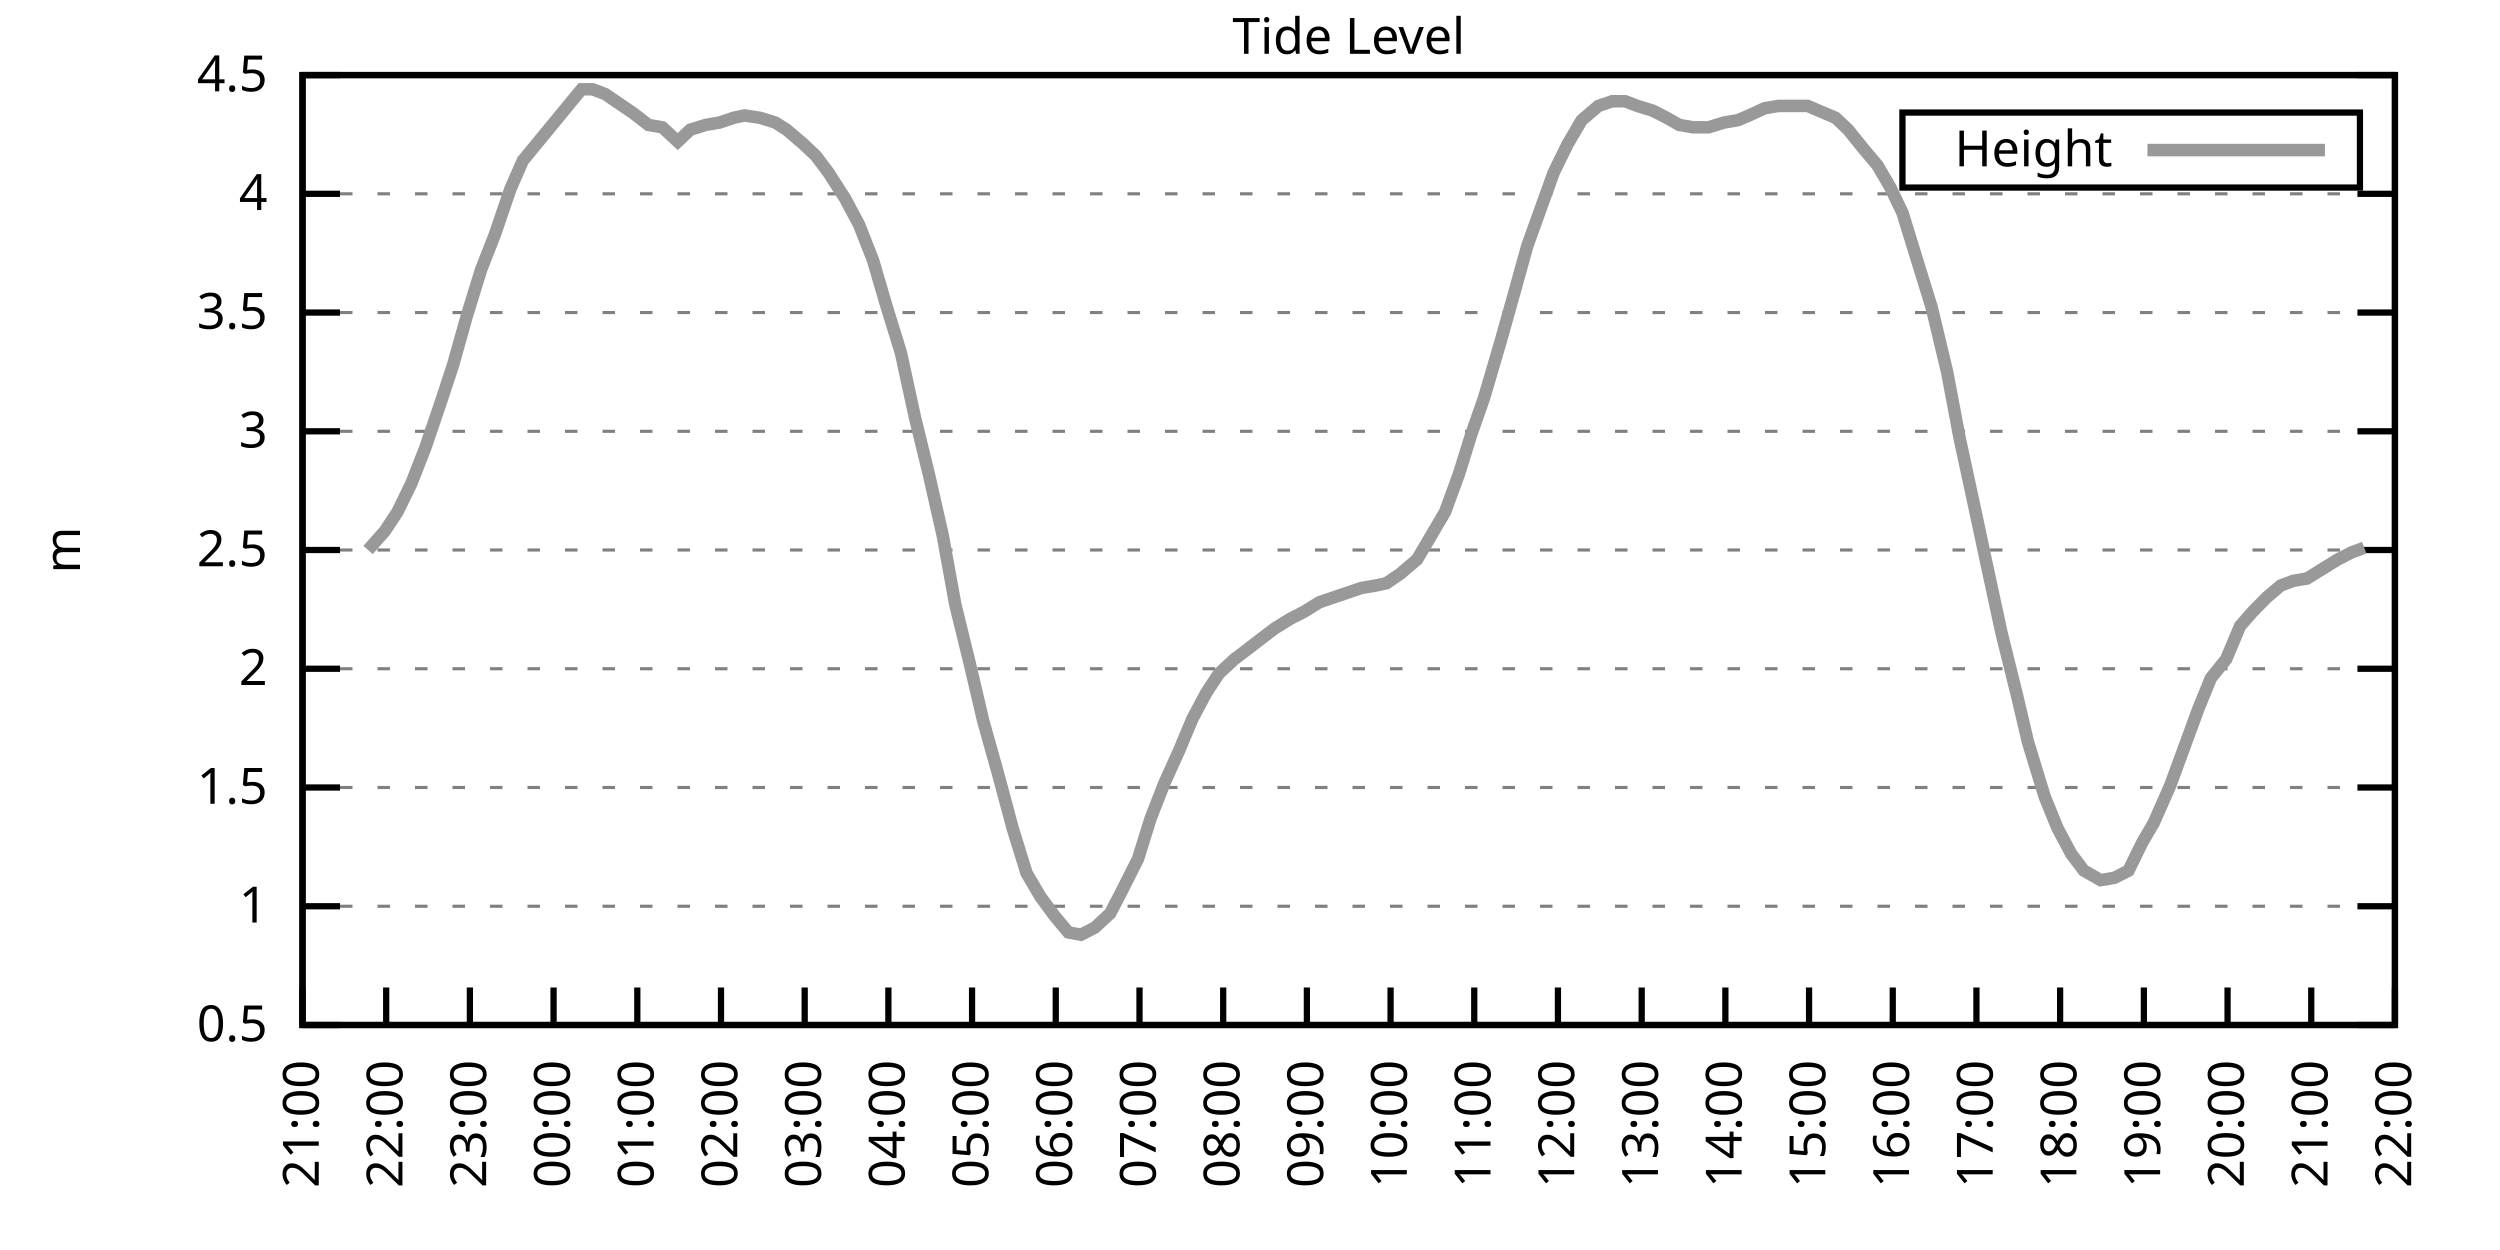
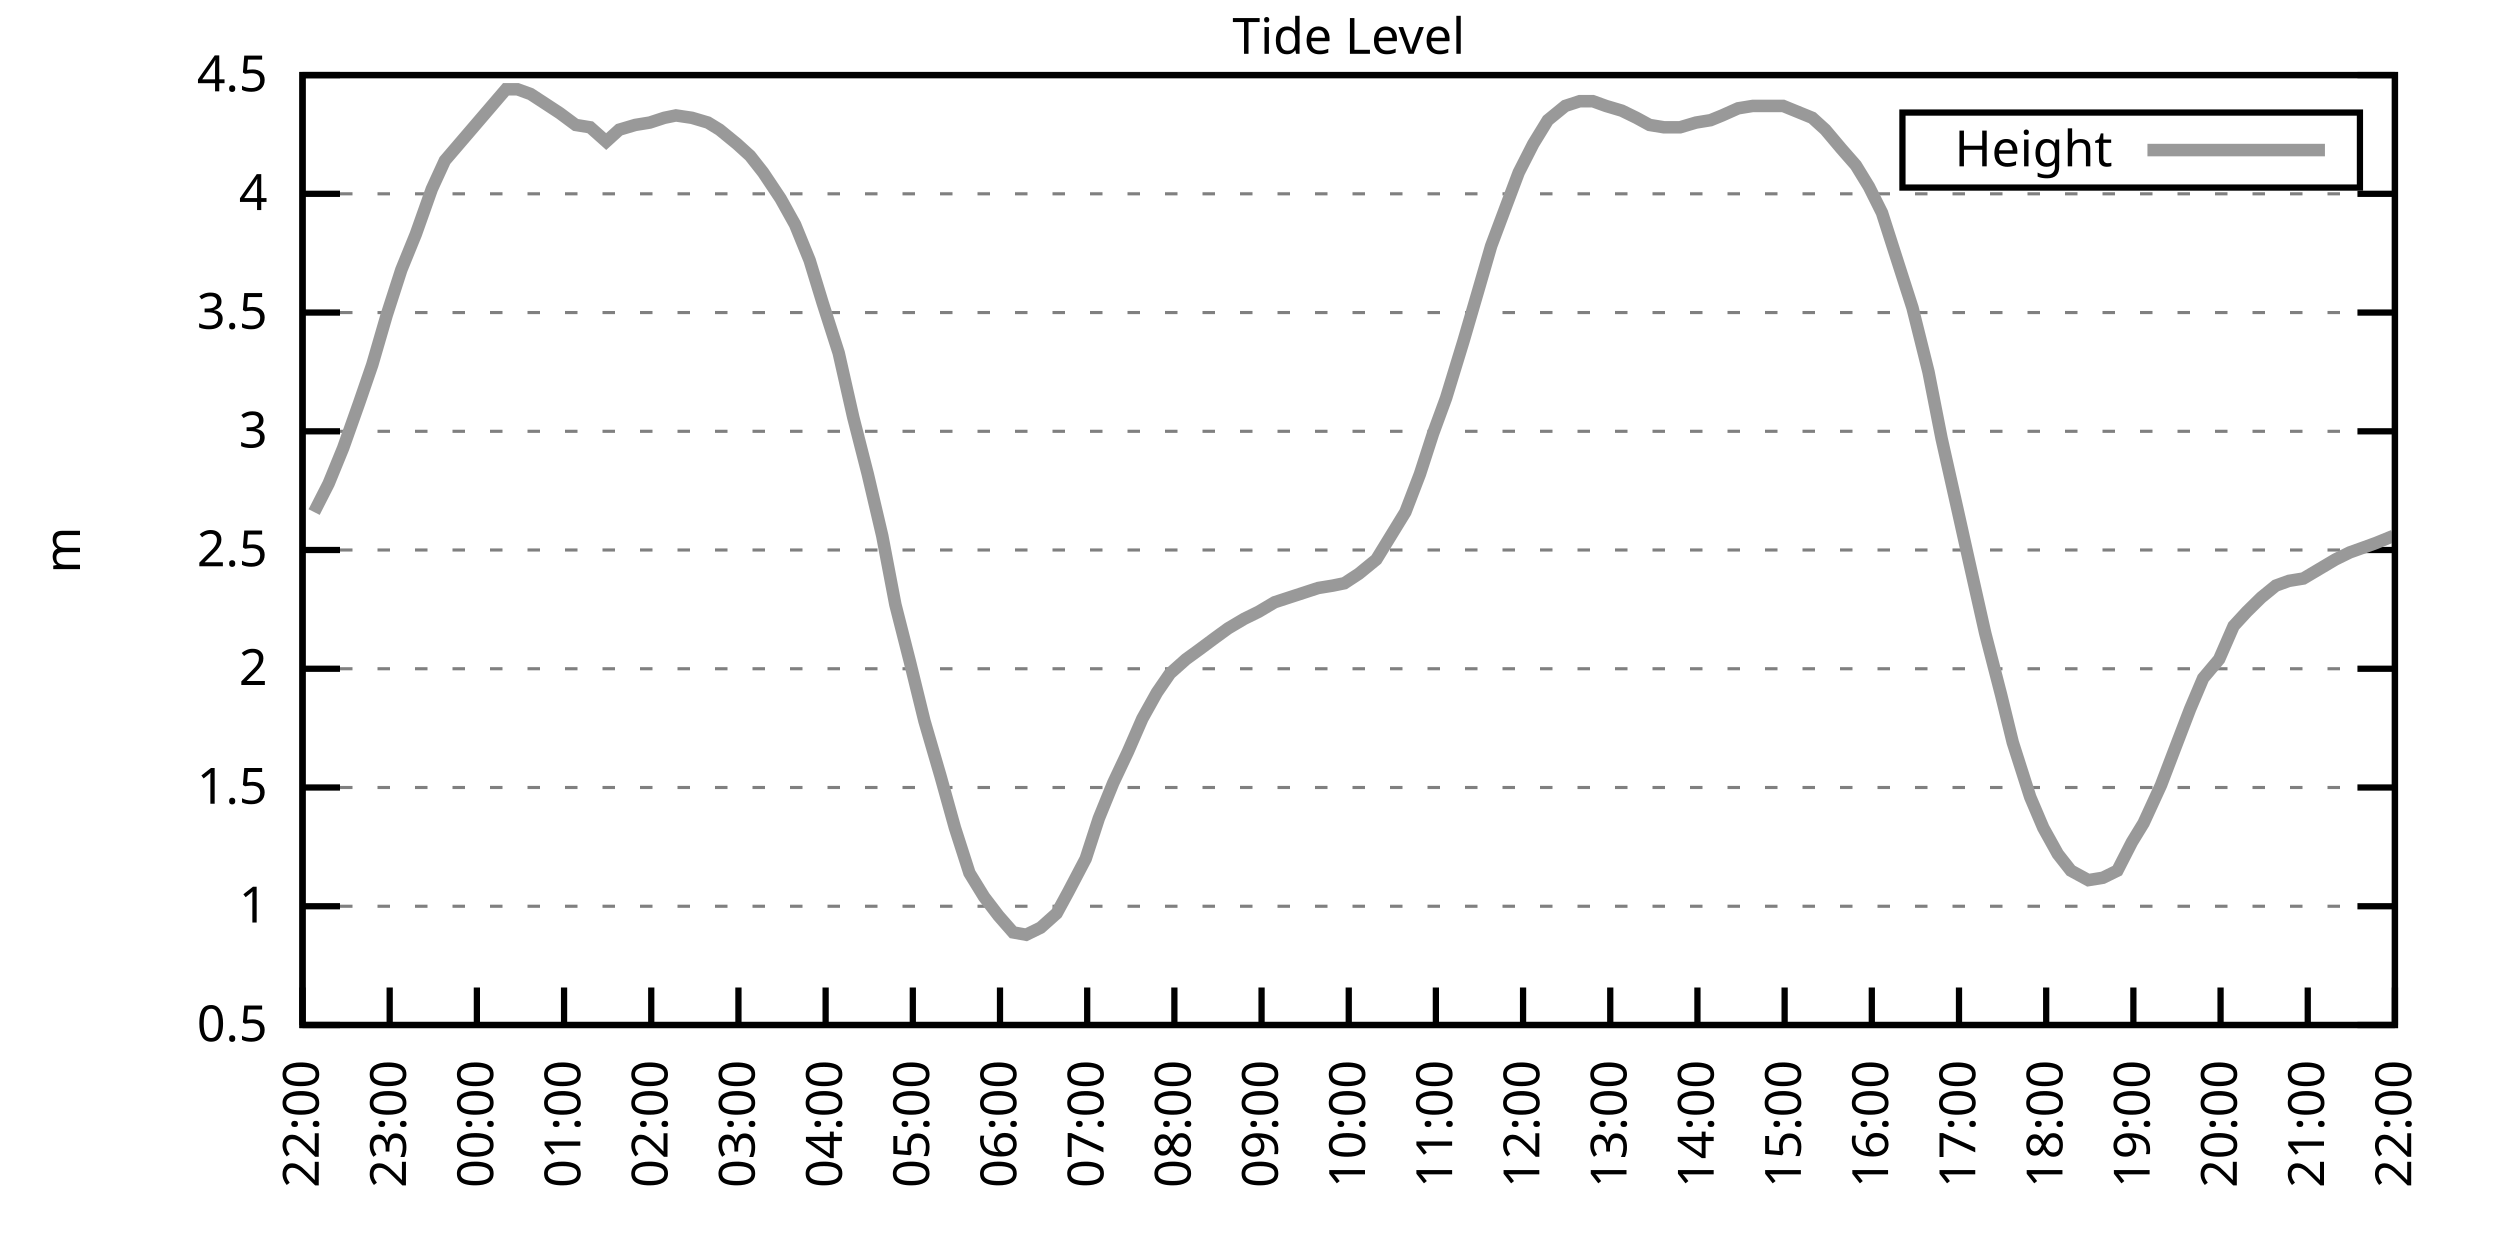
<svg xmlns="http://www.w3.org/2000/svg" xmlns:xlink="http://www.w3.org/1999/xlink" width="400" height="200" viewBox="0 0 400 200">
  <g id="gnuplot_canvas">
    <rect x="0" y="0" width="400" height="200" fill="none" />
    <defs>
      <circle id="gpDot" r="0.5" stroke-width="0.5" stroke="currentColor" />
      <path id="gpPt0" stroke-width="0.333" stroke="currentColor" d="M-1,0 h2 M0,-1 v2" />
      <path id="gpPt1" stroke-width="0.333" stroke="currentColor" d="M-1,-1 L1,1 M1,-1 L-1,1" />
      <path id="gpPt2" stroke-width="0.333" stroke="currentColor" d="M-1,0 L1,0 M0,-1 L0,1 M-1,-1 L1,1 M-1,1 L1,-1" />
      <rect id="gpPt3" stroke-width="0.333" stroke="currentColor" x="-1" y="-1" width="2" height="2" />
      <rect id="gpPt4" stroke-width="0.333" stroke="currentColor" fill="currentColor" x="-1" y="-1" width="2" height="2" />
      <circle id="gpPt5" stroke-width="0.333" stroke="currentColor" cx="0" cy="0" r="1" />
      <use xlink:href="#gpPt5" id="gpPt6" fill="currentColor" stroke="none" />
      <path id="gpPt7" stroke-width="0.333" stroke="currentColor" d="M0,-1.33 L-1.33,0.67 L1.33,0.67 z" />
      <use xlink:href="#gpPt7" id="gpPt8" fill="currentColor" stroke="none" />
      <use xlink:href="#gpPt7" id="gpPt9" stroke="currentColor" transform="rotate(180)" />
      <use xlink:href="#gpPt9" id="gpPt10" fill="currentColor" stroke="none" />
      <use xlink:href="#gpPt3" id="gpPt11" stroke="currentColor" transform="rotate(45)" />
      <use xlink:href="#gpPt11" id="gpPt12" fill="currentColor" stroke="none" />
      <path id="gpPt13" stroke-width="0.333" stroke="currentColor" d="M0,1.330 L1.265,0.411 L0.782,-1.067 L-0.782,-1.076 L-1.265,0.411 z" />
      <use xlink:href="#gpPt13" id="gpPt14" fill="currentColor" stroke="none" />
      <filter id="textbox" filterUnits="objectBoundingBox" x="0" y="0" height="1" width="1">
        <feFlood flood-color="white" flood-opacity="1" result="bgnd" />
        <feComposite in="SourceGraphic" in2="bgnd" operator="atop" />
      </filter>
      <filter id="greybox" filterUnits="objectBoundingBox" x="0" y="0" height="1" width="1">
        <feFlood flood-color="lightgrey" flood-opacity="1" result="grey" />
        <feComposite in="SourceGraphic" in2="grey" operator="atop" />
      </filter>
    </defs>
    <g fill="none" color="white" stroke="currentColor" stroke-width="1.00" stroke-linecap="butt" stroke-linejoin="miter">
</g>
    <g fill="none" color="black" stroke="currentColor" stroke-width="1.00" stroke-linecap="butt" stroke-linejoin="miter">
      <g stroke="none" shape-rendering="crispEdges">
        <polygon fill="rgb(255, 255, 255)" points="48.40,164.00 383.18,164.00 383.18,12.02 48.40,12.02 " />
      </g>
    </g>
    <g fill="none" color="black" stroke="currentColor" stroke-width="1.00" stroke-linecap="butt" stroke-linejoin="miter">
</g>
    <g fill="none" color="black" stroke="black" stroke-width="0.50" stroke-linecap="butt" stroke-linejoin="miter">
</g>
    <g fill="none" color="gray" stroke="currentColor" stroke-width="0.50" stroke-linecap="butt" stroke-linejoin="miter">
      <path stroke="gray" stroke-dasharray="2,4" class="gridline" d="M48.40,164.00 L383.19,164.00  " />
    </g>
    <g fill="none" color="gray" stroke="gray" stroke-width="1.00" stroke-linecap="butt" stroke-linejoin="miter">
</g>
    <g fill="none" color="black" stroke="currentColor" stroke-width="1.00" stroke-linecap="butt" stroke-linejoin="miter">
      <path stroke="black" d="M48.40,164.00 L54.40,164.00 M383.19,164.00 L377.19,164.00  " />
      <g transform="translate(42.80,166.60)" stroke="none" fill="black" font-family="Sans" font-size="8.00" text-anchor="end">
        <text>
          <tspan font-family="Sans"> 0.5</tspan>
        </text>
      </g>
    </g>
    <g fill="none" color="black" stroke="currentColor" stroke-width="1.00" stroke-linecap="butt" stroke-linejoin="miter">
</g>
    <g fill="none" color="black" stroke="black" stroke-width="0.50" stroke-linecap="butt" stroke-linejoin="miter">
</g>
    <g fill="none" color="gray" stroke="currentColor" stroke-width="0.50" stroke-linecap="butt" stroke-linejoin="miter">
      <path stroke="gray" stroke-dasharray="2,4" class="gridline" d="M48.40,145.00 L383.19,145.00  " />
    </g>
    <g fill="none" color="gray" stroke="gray" stroke-width="1.00" stroke-linecap="butt" stroke-linejoin="miter">
</g>
    <g fill="none" color="black" stroke="currentColor" stroke-width="1.00" stroke-linecap="butt" stroke-linejoin="miter">
      <path stroke="black" d="M48.40,145.00 L54.40,145.00 M383.19,145.00 L377.19,145.00  " />
      <g transform="translate(42.80,147.60)" stroke="none" fill="black" font-family="Sans" font-size="8.00" text-anchor="end">
        <text>
          <tspan font-family="Sans"> 1</tspan>
        </text>
      </g>
    </g>
    <g fill="none" color="black" stroke="currentColor" stroke-width="1.00" stroke-linecap="butt" stroke-linejoin="miter">
</g>
    <g fill="none" color="black" stroke="black" stroke-width="0.50" stroke-linecap="butt" stroke-linejoin="miter">
</g>
    <g fill="none" color="gray" stroke="currentColor" stroke-width="0.50" stroke-linecap="butt" stroke-linejoin="miter">
      <path stroke="gray" stroke-dasharray="2,4" class="gridline" d="M48.40,126.00 L383.19,126.00  " />
    </g>
    <g fill="none" color="gray" stroke="gray" stroke-width="1.00" stroke-linecap="butt" stroke-linejoin="miter">
</g>
    <g fill="none" color="black" stroke="currentColor" stroke-width="1.00" stroke-linecap="butt" stroke-linejoin="miter">
      <path stroke="black" d="M48.40,126.00 L54.40,126.00 M383.19,126.00 L377.19,126.00  " />
      <g transform="translate(42.80,128.60)" stroke="none" fill="black" font-family="Sans" font-size="8.00" text-anchor="end">
        <text>
          <tspan font-family="Sans"> 1.5</tspan>
        </text>
      </g>
    </g>
    <g fill="none" color="black" stroke="currentColor" stroke-width="1.00" stroke-linecap="butt" stroke-linejoin="miter">
</g>
    <g fill="none" color="black" stroke="black" stroke-width="0.50" stroke-linecap="butt" stroke-linejoin="miter">
</g>
    <g fill="none" color="gray" stroke="currentColor" stroke-width="0.50" stroke-linecap="butt" stroke-linejoin="miter">
      <path stroke="gray" stroke-dasharray="2,4" class="gridline" d="M48.40,107.00 L383.19,107.00  " />
    </g>
    <g fill="none" color="gray" stroke="gray" stroke-width="1.00" stroke-linecap="butt" stroke-linejoin="miter">
</g>
    <g fill="none" color="black" stroke="currentColor" stroke-width="1.00" stroke-linecap="butt" stroke-linejoin="miter">
      <path stroke="black" d="M48.40,107.00 L54.40,107.00 M383.19,107.00 L377.19,107.00  " />
      <g transform="translate(42.80,109.60)" stroke="none" fill="black" font-family="Sans" font-size="8.00" text-anchor="end">
        <text>
          <tspan font-family="Sans"> 2</tspan>
        </text>
      </g>
    </g>
    <g fill="none" color="black" stroke="currentColor" stroke-width="1.00" stroke-linecap="butt" stroke-linejoin="miter">
</g>
    <g fill="none" color="black" stroke="black" stroke-width="0.50" stroke-linecap="butt" stroke-linejoin="miter">
</g>
    <g fill="none" color="gray" stroke="currentColor" stroke-width="0.50" stroke-linecap="butt" stroke-linejoin="miter">
      <path stroke="gray" stroke-dasharray="2,4" class="gridline" d="M48.40,88.00 L383.19,88.00  " />
    </g>
    <g fill="none" color="gray" stroke="gray" stroke-width="1.00" stroke-linecap="butt" stroke-linejoin="miter">
</g>
    <g fill="none" color="black" stroke="currentColor" stroke-width="1.00" stroke-linecap="butt" stroke-linejoin="miter">
      <path stroke="black" d="M48.40,88.00 L54.40,88.00 M383.19,88.00 L377.19,88.00  " />
      <g transform="translate(42.80,90.60)" stroke="none" fill="black" font-family="Sans" font-size="8.00" text-anchor="end">
        <text>
          <tspan font-family="Sans"> 2.5</tspan>
        </text>
      </g>
    </g>
    <g fill="none" color="black" stroke="currentColor" stroke-width="1.00" stroke-linecap="butt" stroke-linejoin="miter">
</g>
    <g fill="none" color="black" stroke="black" stroke-width="0.50" stroke-linecap="butt" stroke-linejoin="miter">
</g>
    <g fill="none" color="gray" stroke="currentColor" stroke-width="0.50" stroke-linecap="butt" stroke-linejoin="miter">
      <path stroke="gray" stroke-dasharray="2,4" class="gridline" d="M48.40,69.01 L383.19,69.01  " />
    </g>
    <g fill="none" color="gray" stroke="gray" stroke-width="1.00" stroke-linecap="butt" stroke-linejoin="miter">
</g>
    <g fill="none" color="black" stroke="currentColor" stroke-width="1.00" stroke-linecap="butt" stroke-linejoin="miter">
      <path stroke="black" d="M48.40,69.01 L54.40,69.01 M383.19,69.01 L377.19,69.01  " />
      <g transform="translate(42.80,71.61)" stroke="none" fill="black" font-family="Sans" font-size="8.00" text-anchor="end">
        <text>
          <tspan font-family="Sans"> 3</tspan>
        </text>
      </g>
    </g>
    <g fill="none" color="black" stroke="currentColor" stroke-width="1.00" stroke-linecap="butt" stroke-linejoin="miter">
</g>
    <g fill="none" color="black" stroke="black" stroke-width="0.50" stroke-linecap="butt" stroke-linejoin="miter">
</g>
    <g fill="none" color="gray" stroke="currentColor" stroke-width="0.50" stroke-linecap="butt" stroke-linejoin="miter">
      <path stroke="gray" stroke-dasharray="2,4" class="gridline" d="M48.40,50.01 L383.19,50.01  " />
    </g>
    <g fill="none" color="gray" stroke="gray" stroke-width="1.00" stroke-linecap="butt" stroke-linejoin="miter">
</g>
    <g fill="none" color="black" stroke="currentColor" stroke-width="1.00" stroke-linecap="butt" stroke-linejoin="miter">
      <path stroke="black" d="M48.40,50.01 L54.40,50.01 M383.19,50.01 L377.19,50.01  " />
      <g transform="translate(42.80,52.61)" stroke="none" fill="black" font-family="Sans" font-size="8.00" text-anchor="end">
        <text>
          <tspan font-family="Sans"> 3.5</tspan>
        </text>
      </g>
    </g>
    <g fill="none" color="black" stroke="currentColor" stroke-width="1.00" stroke-linecap="butt" stroke-linejoin="miter">
</g>
    <g fill="none" color="black" stroke="black" stroke-width="0.50" stroke-linecap="butt" stroke-linejoin="miter">
</g>
    <g fill="none" color="gray" stroke="currentColor" stroke-width="0.50" stroke-linecap="butt" stroke-linejoin="miter">
      <path stroke="gray" stroke-dasharray="2,4" class="gridline" d="M48.40,31.01 L383.19,31.01  " />
    </g>
    <g fill="none" color="gray" stroke="gray" stroke-width="1.00" stroke-linecap="butt" stroke-linejoin="miter">
</g>
    <g fill="none" color="black" stroke="currentColor" stroke-width="1.00" stroke-linecap="butt" stroke-linejoin="miter">
      <path stroke="black" d="M48.40,31.01 L54.40,31.01 M383.19,31.01 L377.19,31.01  " />
      <g transform="translate(42.80,33.61)" stroke="none" fill="black" font-family="Sans" font-size="8.00" text-anchor="end">
        <text>
          <tspan font-family="Sans"> 4</tspan>
        </text>
      </g>
    </g>
    <g fill="none" color="black" stroke="currentColor" stroke-width="1.00" stroke-linecap="butt" stroke-linejoin="miter">
</g>
    <g fill="none" color="black" stroke="black" stroke-width="0.50" stroke-linecap="butt" stroke-linejoin="miter">
</g>
    <g fill="none" color="gray" stroke="currentColor" stroke-width="0.50" stroke-linecap="butt" stroke-linejoin="miter">
      <path stroke="gray" stroke-dasharray="2,4" class="gridline" d="M48.40,12.01 L383.19,12.01  " />
    </g>
    <g fill="none" color="gray" stroke="gray" stroke-width="1.00" stroke-linecap="butt" stroke-linejoin="miter">
</g>
    <g fill="none" color="black" stroke="currentColor" stroke-width="1.00" stroke-linecap="butt" stroke-linejoin="miter">
      <path stroke="black" d="M48.40,12.01 L54.40,12.01 M383.19,12.01 L377.19,12.01  " />
      <g transform="translate(42.80,14.61)" stroke="none" fill="black" font-family="Sans" font-size="8.00" text-anchor="end">
        <text>
          <tspan font-family="Sans"> 4.5</tspan>
        </text>
      </g>
    </g>
    <g fill="none" color="black" stroke="currentColor" stroke-width="1.00" stroke-linecap="butt" stroke-linejoin="miter">
      <path stroke="black" d="M48.40,164.00 L48.40,158.00  " />
      <g transform="translate(51.00,169.60) rotate(270.00)" stroke="none" fill="black" font-family="Sans" font-size="8.00" text-anchor="end">
        <text>
-           <tspan font-family="Sans">21:00</tspan>
-         </text>
-       </g>
-     </g>
-     <g fill="none" color="black" stroke="currentColor" stroke-width="1.00" stroke-linecap="butt" stroke-linejoin="miter">
-       <path stroke="black" d="M61.79,164.00 L61.79,158.00  " />
-       <g transform="translate(64.39,169.60) rotate(270.00)" stroke="none" fill="black" font-family="Sans" font-size="8.00" text-anchor="end">
-         <text>
          <tspan font-family="Sans">22:00</tspan>
        </text>
      </g>
    </g>
    <g fill="none" color="black" stroke="currentColor" stroke-width="1.00" stroke-linecap="butt" stroke-linejoin="miter">
-       <path stroke="black" d="M75.18,164.00 L75.18,158.00  " />
-       <g transform="translate(77.78,169.60) rotate(270.00)" stroke="none" fill="black" font-family="Sans" font-size="8.00" text-anchor="end">
+       <path stroke="black" d="M62.35,164.00 L62.35,158.00  " />
+       <g transform="translate(64.95,169.60) rotate(270.00)" stroke="none" fill="black" font-family="Sans" font-size="8.00" text-anchor="end">
        <text>
          <tspan font-family="Sans">23:00</tspan>
        </text>
      </g>
    </g>
    <g fill="none" color="black" stroke="currentColor" stroke-width="1.00" stroke-linecap="butt" stroke-linejoin="miter">
-       <path stroke="black" d="M88.57,164.00 L88.57,158.00  " />
-       <g transform="translate(91.17,169.60) rotate(270.00)" stroke="none" fill="black" font-family="Sans" font-size="8.00" text-anchor="end">
+       <path stroke="black" d="M76.30,164.00 L76.30,158.00  " />
+       <g transform="translate(78.90,169.60) rotate(270.00)" stroke="none" fill="black" font-family="Sans" font-size="8.00" text-anchor="end">
        <text>
          <tspan font-family="Sans">00:00</tspan>
        </text>
      </g>
    </g>
    <g fill="none" color="black" stroke="currentColor" stroke-width="1.00" stroke-linecap="butt" stroke-linejoin="miter">
-       <path stroke="black" d="M101.97,164.00 L101.97,158.00  " />
-       <g transform="translate(104.57,169.60) rotate(270.00)" stroke="none" fill="black" font-family="Sans" font-size="8.00" text-anchor="end">
+       <path stroke="black" d="M90.25,164.00 L90.25,158.00  " />
+       <g transform="translate(92.85,169.60) rotate(270.00)" stroke="none" fill="black" font-family="Sans" font-size="8.00" text-anchor="end">
        <text>
          <tspan font-family="Sans">01:00</tspan>
        </text>
      </g>
    </g>
    <g fill="none" color="black" stroke="currentColor" stroke-width="1.00" stroke-linecap="butt" stroke-linejoin="miter">
-       <path stroke="black" d="M115.36,164.00 L115.36,158.00  " />
-       <g transform="translate(117.96,169.60) rotate(270.00)" stroke="none" fill="black" font-family="Sans" font-size="8.00" text-anchor="end">
+       <path stroke="black" d="M104.20,164.00 L104.20,158.00  " />
+       <g transform="translate(106.80,169.60) rotate(270.00)" stroke="none" fill="black" font-family="Sans" font-size="8.00" text-anchor="end">
        <text>
          <tspan font-family="Sans">02:00</tspan>
        </text>
      </g>
    </g>
    <g fill="none" color="black" stroke="currentColor" stroke-width="1.00" stroke-linecap="butt" stroke-linejoin="miter">
-       <path stroke="black" d="M128.75,164.00 L128.75,158.00  " />
-       <g transform="translate(131.35,169.60) rotate(270.00)" stroke="none" fill="black" font-family="Sans" font-size="8.00" text-anchor="end">
+       <path stroke="black" d="M118.15,164.00 L118.15,158.00  " />
+       <g transform="translate(120.75,169.60) rotate(270.00)" stroke="none" fill="black" font-family="Sans" font-size="8.00" text-anchor="end">
        <text>
          <tspan font-family="Sans">03:00</tspan>
        </text>
      </g>
    </g>
    <g fill="none" color="black" stroke="currentColor" stroke-width="1.00" stroke-linecap="butt" stroke-linejoin="miter">
-       <path stroke="black" d="M142.14,164.00 L142.14,158.00  " />
-       <g transform="translate(144.74,169.60) rotate(270.00)" stroke="none" fill="black" font-family="Sans" font-size="8.00" text-anchor="end">
+       <path stroke="black" d="M132.10,164.00 L132.10,158.00  " />
+       <g transform="translate(134.70,169.60) rotate(270.00)" stroke="none" fill="black" font-family="Sans" font-size="8.00" text-anchor="end">
        <text>
          <tspan font-family="Sans">04:00</tspan>
        </text>
      </g>
    </g>
    <g fill="none" color="black" stroke="currentColor" stroke-width="1.00" stroke-linecap="butt" stroke-linejoin="miter">
-       <path stroke="black" d="M155.53,164.00 L155.53,158.00  " />
-       <g transform="translate(158.13,169.60) rotate(270.00)" stroke="none" fill="black" font-family="Sans" font-size="8.00" text-anchor="end">
+       <path stroke="black" d="M146.05,164.00 L146.05,158.00  " />
+       <g transform="translate(148.65,169.60) rotate(270.00)" stroke="none" fill="black" font-family="Sans" font-size="8.00" text-anchor="end">
        <text>
          <tspan font-family="Sans">05:00</tspan>
        </text>
      </g>
    </g>
    <g fill="none" color="black" stroke="currentColor" stroke-width="1.00" stroke-linecap="butt" stroke-linejoin="miter">
-       <path stroke="black" d="M168.92,164.00 L168.92,158.00  " />
-       <g transform="translate(171.52,169.60) rotate(270.00)" stroke="none" fill="black" font-family="Sans" font-size="8.00" text-anchor="end">
+       <path stroke="black" d="M160.00,164.00 L160.00,158.00  " />
+       <g transform="translate(162.60,169.60) rotate(270.00)" stroke="none" fill="black" font-family="Sans" font-size="8.00" text-anchor="end">
        <text>
          <tspan font-family="Sans">06:00</tspan>
        </text>
      </g>
    </g>
    <g fill="none" color="black" stroke="currentColor" stroke-width="1.00" stroke-linecap="butt" stroke-linejoin="miter">
-       <path stroke="black" d="M182.32,164.00 L182.32,158.00  " />
-       <g transform="translate(184.92,169.60) rotate(270.00)" stroke="none" fill="black" font-family="Sans" font-size="8.00" text-anchor="end">
+       <path stroke="black" d="M173.95,164.00 L173.95,158.00  " />
+       <g transform="translate(176.55,169.60) rotate(270.00)" stroke="none" fill="black" font-family="Sans" font-size="8.00" text-anchor="end">
        <text>
          <tspan font-family="Sans">07:00</tspan>
        </text>
      </g>
    </g>
    <g fill="none" color="black" stroke="currentColor" stroke-width="1.00" stroke-linecap="butt" stroke-linejoin="miter">
-       <path stroke="black" d="M195.71,164.00 L195.71,158.00  " />
-       <g transform="translate(198.31,169.60) rotate(270.00)" stroke="none" fill="black" font-family="Sans" font-size="8.00" text-anchor="end">
+       <path stroke="black" d="M187.90,164.00 L187.90,158.00  " />
+       <g transform="translate(190.50,169.60) rotate(270.00)" stroke="none" fill="black" font-family="Sans" font-size="8.00" text-anchor="end">
        <text>
          <tspan font-family="Sans">08:00</tspan>
        </text>
      </g>
    </g>
    <g fill="none" color="black" stroke="currentColor" stroke-width="1.00" stroke-linecap="butt" stroke-linejoin="miter">
-       <path stroke="black" d="M209.10,164.00 L209.10,158.00  " />
-       <g transform="translate(211.70,169.60) rotate(270.00)" stroke="none" fill="black" font-family="Sans" font-size="8.00" text-anchor="end">
+       <path stroke="black" d="M201.85,164.00 L201.85,158.00  " />
+       <g transform="translate(204.45,169.60) rotate(270.00)" stroke="none" fill="black" font-family="Sans" font-size="8.00" text-anchor="end">
        <text>
          <tspan font-family="Sans">09:00</tspan>
        </text>
      </g>
    </g>
    <g fill="none" color="black" stroke="currentColor" stroke-width="1.00" stroke-linecap="butt" stroke-linejoin="miter">
-       <path stroke="black" d="M222.49,164.00 L222.49,158.00  " />
-       <g transform="translate(225.09,169.60) rotate(270.00)" stroke="none" fill="black" font-family="Sans" font-size="8.00" text-anchor="end">
+       <path stroke="black" d="M215.80,164.00 L215.80,158.00  " />
+       <g transform="translate(218.40,169.60) rotate(270.00)" stroke="none" fill="black" font-family="Sans" font-size="8.00" text-anchor="end">
        <text>
          <tspan font-family="Sans">10:00</tspan>
        </text>
      </g>
    </g>
    <g fill="none" color="black" stroke="currentColor" stroke-width="1.00" stroke-linecap="butt" stroke-linejoin="miter">
-       <path stroke="black" d="M235.88,164.00 L235.88,158.00  " />
-       <g transform="translate(238.48,169.60) rotate(270.00)" stroke="none" fill="black" font-family="Sans" font-size="8.00" text-anchor="end">
+       <path stroke="black" d="M229.74,164.00 L229.74,158.00  " />
+       <g transform="translate(232.34,169.60) rotate(270.00)" stroke="none" fill="black" font-family="Sans" font-size="8.00" text-anchor="end">
        <text>
          <tspan font-family="Sans">11:00</tspan>
        </text>
      </g>
    </g>
    <g fill="none" color="black" stroke="currentColor" stroke-width="1.00" stroke-linecap="butt" stroke-linejoin="miter">
-       <path stroke="black" d="M249.27,164.00 L249.27,158.00  " />
-       <g transform="translate(251.87,169.60) rotate(270.00)" stroke="none" fill="black" font-family="Sans" font-size="8.00" text-anchor="end">
+       <path stroke="black" d="M243.69,164.00 L243.69,158.00  " />
+       <g transform="translate(246.29,169.60) rotate(270.00)" stroke="none" fill="black" font-family="Sans" font-size="8.00" text-anchor="end">
        <text>
          <tspan font-family="Sans">12:00</tspan>
        </text>
      </g>
    </g>
    <g fill="none" color="black" stroke="currentColor" stroke-width="1.00" stroke-linecap="butt" stroke-linejoin="miter">
-       <path stroke="black" d="M262.67,164.00 L262.67,158.00  " />
-       <g transform="translate(265.27,169.60) rotate(270.00)" stroke="none" fill="black" font-family="Sans" font-size="8.00" text-anchor="end">
+       <path stroke="black" d="M257.64,164.00 L257.64,158.00  " />
+       <g transform="translate(260.24,169.60) rotate(270.00)" stroke="none" fill="black" font-family="Sans" font-size="8.00" text-anchor="end">
        <text>
          <tspan font-family="Sans">13:00</tspan>
        </text>
      </g>
    </g>
    <g fill="none" color="black" stroke="currentColor" stroke-width="1.00" stroke-linecap="butt" stroke-linejoin="miter">
-       <path stroke="black" d="M276.06,164.00 L276.06,158.00  " />
-       <g transform="translate(278.66,169.60) rotate(270.00)" stroke="none" fill="black" font-family="Sans" font-size="8.00" text-anchor="end">
+       <path stroke="black" d="M271.59,164.00 L271.59,158.00  " />
+       <g transform="translate(274.19,169.60) rotate(270.00)" stroke="none" fill="black" font-family="Sans" font-size="8.00" text-anchor="end">
        <text>
          <tspan font-family="Sans">14:00</tspan>
        </text>
      </g>
    </g>
    <g fill="none" color="black" stroke="currentColor" stroke-width="1.00" stroke-linecap="butt" stroke-linejoin="miter">
-       <path stroke="black" d="M289.45,164.00 L289.45,158.00  " />
-       <g transform="translate(292.05,169.60) rotate(270.00)" stroke="none" fill="black" font-family="Sans" font-size="8.00" text-anchor="end">
+       <path stroke="black" d="M285.54,164.00 L285.54,158.00  " />
+       <g transform="translate(288.14,169.60) rotate(270.00)" stroke="none" fill="black" font-family="Sans" font-size="8.00" text-anchor="end">
        <text>
          <tspan font-family="Sans">15:00</tspan>
        </text>
      </g>
    </g>
    <g fill="none" color="black" stroke="currentColor" stroke-width="1.00" stroke-linecap="butt" stroke-linejoin="miter">
-       <path stroke="black" d="M302.84,164.00 L302.84,158.00  " />
-       <g transform="translate(305.44,169.60) rotate(270.00)" stroke="none" fill="black" font-family="Sans" font-size="8.00" text-anchor="end">
+       <path stroke="black" d="M299.49,164.00 L299.49,158.00  " />
+       <g transform="translate(302.09,169.60) rotate(270.00)" stroke="none" fill="black" font-family="Sans" font-size="8.00" text-anchor="end">
        <text>
          <tspan font-family="Sans">16:00</tspan>
        </text>
      </g>
    </g>
    <g fill="none" color="black" stroke="currentColor" stroke-width="1.00" stroke-linecap="butt" stroke-linejoin="miter">
-       <path stroke="black" d="M316.23,164.00 L316.23,158.00  " />
-       <g transform="translate(318.83,169.60) rotate(270.00)" stroke="none" fill="black" font-family="Sans" font-size="8.00" text-anchor="end">
+       <path stroke="black" d="M313.44,164.00 L313.44,158.00  " />
+       <g transform="translate(316.04,169.60) rotate(270.00)" stroke="none" fill="black" font-family="Sans" font-size="8.00" text-anchor="end">
        <text>
          <tspan font-family="Sans">17:00</tspan>
        </text>
      </g>
    </g>
    <g fill="none" color="black" stroke="currentColor" stroke-width="1.00" stroke-linecap="butt" stroke-linejoin="miter">
-       <path stroke="black" d="M329.62,164.00 L329.62,158.00  " />
-       <g transform="translate(332.22,169.60) rotate(270.00)" stroke="none" fill="black" font-family="Sans" font-size="8.00" text-anchor="end">
+       <path stroke="black" d="M327.39,164.00 L327.39,158.00  " />
+       <g transform="translate(329.99,169.60) rotate(270.00)" stroke="none" fill="black" font-family="Sans" font-size="8.00" text-anchor="end">
        <text>
          <tspan font-family="Sans">18:00</tspan>
        </text>
      </g>
    </g>
    <g fill="none" color="black" stroke="currentColor" stroke-width="1.00" stroke-linecap="butt" stroke-linejoin="miter">
-       <path stroke="black" d="M343.02,164.00 L343.02,158.00  " />
-       <g transform="translate(345.62,169.60) rotate(270.00)" stroke="none" fill="black" font-family="Sans" font-size="8.00" text-anchor="end">
+       <path stroke="black" d="M341.34,164.00 L341.34,158.00  " />
+       <g transform="translate(343.94,169.60) rotate(270.00)" stroke="none" fill="black" font-family="Sans" font-size="8.00" text-anchor="end">
        <text>
          <tspan font-family="Sans">19:00</tspan>
        </text>
      </g>
    </g>
    <g fill="none" color="black" stroke="currentColor" stroke-width="1.00" stroke-linecap="butt" stroke-linejoin="miter">
-       <path stroke="black" d="M356.41,164.00 L356.41,158.00  " />
-       <g transform="translate(359.01,169.60) rotate(270.00)" stroke="none" fill="black" font-family="Sans" font-size="8.00" text-anchor="end">
+       <path stroke="black" d="M355.29,164.00 L355.29,158.00  " />
+       <g transform="translate(357.89,169.60) rotate(270.00)" stroke="none" fill="black" font-family="Sans" font-size="8.00" text-anchor="end">
        <text>
          <tspan font-family="Sans">20:00</tspan>
        </text>
      </g>
    </g>
    <g fill="none" color="black" stroke="currentColor" stroke-width="1.00" stroke-linecap="butt" stroke-linejoin="miter">
-       <path stroke="black" d="M369.80,164.00 L369.80,158.00  " />
-       <g transform="translate(372.40,169.60) rotate(270.00)" stroke="none" fill="black" font-family="Sans" font-size="8.00" text-anchor="end">
+       <path stroke="black" d="M369.24,164.00 L369.24,158.00  " />
+       <g transform="translate(371.84,169.60) rotate(270.00)" stroke="none" fill="black" font-family="Sans" font-size="8.00" text-anchor="end">
        <text>
          <tspan font-family="Sans">21:00</tspan>
        </text>
      </g>
    </g>
    <g fill="none" color="black" stroke="currentColor" stroke-width="1.00" stroke-linecap="butt" stroke-linejoin="miter">
      <path stroke="black" d="M383.19,164.00 L383.19,158.00  " />
      <g transform="translate(385.79,169.60) rotate(270.00)" stroke="none" fill="black" font-family="Sans" font-size="8.00" text-anchor="end">
        <text>
          <tspan font-family="Sans">22:00</tspan>
        </text>
      </g>
    </g>
    <g fill="none" color="black" stroke="currentColor" stroke-width="1.00" stroke-linecap="butt" stroke-linejoin="miter">
</g>
    <g fill="none" color="black" stroke="currentColor" stroke-width="1.00" stroke-linecap="butt" stroke-linejoin="miter">
      <path stroke="black" d="M48.40,12.01 L48.40,164.00 L383.19,164.00 L383.19,12.01 L48.40,12.01 Z  " />
    </g>
    <g fill="none" color="black" stroke="currentColor" stroke-width="1.00" stroke-linecap="butt" stroke-linejoin="miter">
</g>
    <g fill="none" color="black" stroke="currentColor" stroke-width="1.00" stroke-linecap="butt" stroke-linejoin="miter">
      <path stroke="black" d="M304.39,30.01 L304.39,18.01 L377.59,18.01 L377.59,30.01 L304.39,30.01 Z  " />
    </g>
    <g id="Tide_level_plot_1">
      <g fill="none" color="white" stroke="black" stroke-width="2.00" stroke-linecap="butt" stroke-linejoin="miter">
</g>
      <g fill="none" color="black" stroke="currentColor" stroke-width="2.00" stroke-linecap="butt" stroke-linejoin="miter">
        <g transform="translate(337.99,26.61)" stroke="none" fill="black" font-family="Sans" font-size="8.00" text-anchor="end">
          <text>
            <tspan font-family="Sans">Height</tspan>
          </text>
        </g>
      </g>
      <g fill="none" color="black" stroke="currentColor" stroke-width="2.00" stroke-linecap="butt" stroke-linejoin="miter">
-         <path stroke="rgb(153, 153, 153)" d="M343.59,24.01 L371.99,24.01 M58.89,88.00 L61.57,84.97 L63.58,81.93 L65.81,77.37 L68.04,71.67 L70.50,64.45   L72.50,58.37 L74.74,50.39 L76.97,43.17 L79.20,37.47 L81.66,30.25 L83.66,25.69 L93.04,14.29 L94.82,14.29   L96.83,15.05 L99.06,16.57 L101.30,18.09 L103.75,19.99 L105.98,20.37 L108.44,22.65 L110.45,20.75 L112.90,19.99   L115.13,19.61 L117.37,18.85 L119.15,18.47 L121.61,18.85 L124.06,19.61 L125.85,20.75 L128.53,23.03 L130.54,24.93   L132.54,27.59 L135.22,31.77 L137.45,35.95 L139.69,41.65 L141.69,48.49 L144.15,56.47 L146.38,66.73 L148.61,75.85   L150.85,85.73 L152.85,96.74 L155.09,105.86 L157.32,115.36 L159.77,124.10 L162.01,132.46 L164.24,139.68 L166.47,143.48   L168.70,146.52 L170.93,149.18 L172.94,149.56 L175.17,148.42 L177.63,146.14 L179.41,142.72 L182.09,137.40 L184.10,130.94   L186.33,125.24 L188.57,120.30 L190.80,114.98 L193.03,110.80 L195.04,107.76 L197.49,105.48 L199.50,103.96 L201.96,102.06   L203.97,100.54 L206.42,99.02 L208.65,97.88 L211.11,96.36 L213.34,95.60 L215.57,94.84 L217.80,94.08 L220.04,93.70   L221.82,93.32 L224.05,91.80 L226.73,89.52 L228.74,86.11 L231.20,81.93 L233.43,75.85 L235.44,69.39 L237.44,63.69   L240.12,54.57 L242.36,46.59 L244.36,39.37 L246.82,32.53 L248.60,27.59 L250.84,23.03 L253.07,19.23 L255.75,16.95   L257.98,16.19 L259.99,16.19 L262.00,16.95 L264.45,17.71 L266.68,18.85 L268.69,19.99 L270.92,20.37 L273.38,20.37   L275.83,19.61 L278.07,19.23 L279.85,18.47 L282.31,17.33 L284.54,16.95 L286.99,16.95 L289.23,16.95 L291.01,17.71   L293.69,18.85 L295.70,20.75 L298.15,23.79 L300.39,26.45 L302.39,29.87 L304.40,34.05 L306.86,42.03 L309.09,49.25   L311.54,59.51 L313.55,70.15 L316.01,81.55 L317.79,89.90 L320.25,101.30 L322.70,111.18 L324.49,118.78 L327.17,127.52   L329.18,132.46 L331.41,136.64 L333.42,139.30 L336.10,140.82 L338.33,140.44 L340.56,139.30 L342.79,134.74 L344.58,131.70   L347.26,125.62 L349.49,119.54 L351.72,113.46 L353.73,108.52 L356.18,105.48 L358.42,100.16 L360.42,97.88 L362.66,95.60   L364.89,93.70 L366.90,92.94 L369.13,92.56 L371.58,91.04 L374.04,89.52 L376.27,88.38 L378.28,87.63  " />
+         <path stroke="rgb(153, 153, 153)" d="M343.59,24.01 L371.99,24.01 M50.26,81.93 L52.58,77.37 L54.91,71.67 L57.47,64.45 L59.56,58.37 L61.88,50.39   L64.21,43.17 L66.53,37.47 L69.09,30.25 L71.18,25.69 L80.95,14.29 L82.81,14.29 L84.90,15.05 L87.23,16.57   L89.55,18.09 L92.11,19.99 L94.43,20.37 L96.99,22.65 L99.08,20.75 L101.64,19.99 L103.97,19.61 L106.29,18.85   L108.15,18.47 L110.71,18.85 L113.27,19.61 L115.13,20.75 L117.92,23.03 L120.01,24.93 L122.10,27.59 L124.89,31.77   L127.22,35.95 L129.54,41.65 L131.63,48.49 L134.19,56.47 L136.51,66.73 L138.84,75.85 L141.16,85.73 L143.26,96.74   L145.58,105.86 L147.91,115.36 L150.46,124.10 L152.79,132.46 L155.11,139.68 L157.44,143.48 L159.76,146.52 L162.09,149.18   L164.18,149.56 L166.51,148.42 L169.06,146.14 L170.92,142.72 L173.71,137.40 L175.81,130.94 L178.13,125.24 L180.46,120.30   L182.78,114.98 L185.11,110.80 L187.20,107.76 L189.76,105.48 L191.85,103.96 L194.41,102.06 L196.50,100.54 L199.06,99.02   L201.38,97.88 L203.94,96.36 L206.26,95.60 L208.59,94.84 L210.91,94.08 L213.24,93.70 L215.10,93.32 L217.42,91.80   L220.21,89.52 L222.30,86.11 L224.86,81.93 L227.19,75.85 L229.28,69.39 L231.37,63.69 L234.16,54.57 L236.49,46.59   L238.58,39.37 L241.14,32.53 L243.00,27.59 L245.32,23.03 L247.65,19.23 L250.44,16.95 L252.76,16.19 L254.85,16.19   L256.95,16.95 L259.50,17.71 L261.83,18.85 L263.92,19.99 L266.25,20.37 L268.80,20.37 L271.36,19.61 L273.69,19.23   L275.55,18.47 L278.10,17.33 L280.43,16.95 L282.99,16.95 L285.31,16.95 L287.17,17.71 L289.96,18.85 L292.05,20.75   L294.61,23.79 L296.94,26.45 L299.03,29.87 L301.12,34.05 L303.68,42.03 L306.00,49.25 L308.56,59.51 L310.65,70.15   L313.21,81.55 L315.07,89.90 L317.63,101.30 L320.18,111.18 L322.04,118.78 L324.83,127.52 L326.93,132.46 L329.25,136.64   L331.34,139.30 L334.13,140.82 L336.46,140.44 L338.78,139.30 L341.11,134.74 L342.97,131.70 L345.76,125.62 L348.08,119.54   L350.41,113.46 L352.50,108.52 L355.06,105.48 L357.38,100.16 L359.48,97.88 L361.80,95.60 L364.13,93.70 L366.22,92.94   L368.54,92.56 L371.10,91.04 L373.66,89.52 L375.98,88.38 L378.08,87.63 L380.17,86.87 L382.96,85.73  " />
      </g>
    </g>
    <g fill="none" color="black" stroke="currentColor" stroke-width="2.00" stroke-linecap="butt" stroke-linejoin="miter">
</g>
    <g fill="none" color="black" stroke="black" stroke-width="1.00" stroke-linecap="butt" stroke-linejoin="miter">
</g>
    <g fill="none" color="black" stroke="currentColor" stroke-width="1.00" stroke-linecap="butt" stroke-linejoin="miter">
      <path stroke="black" d="M48.40,12.01 L48.40,164.00 L383.19,164.00 L383.19,12.01 L48.40,12.01 Z  " />
      <g transform="translate(12.80,88.01) rotate(270.00)" stroke="none" fill="black" font-family="Sans" font-size="8.00" text-anchor="middle">
        <text>
          <tspan font-family="Sans">m</tspan>
        </text>
      </g>
    </g>
    <g fill="none" color="black" stroke="currentColor" stroke-width="1.00" stroke-linecap="butt" stroke-linejoin="miter">
</g>
    <g fill="none" color="black" stroke="currentColor" stroke-width="1.00" stroke-linecap="butt" stroke-linejoin="miter">
      <g transform="translate(215.79,8.61)" stroke="none" fill="black" font-family="Sans" font-size="8.00" text-anchor="middle">
        <text>
          <tspan font-family="Sans">Tide Level</tspan>
        </text>
      </g>
    </g>
    <g fill="none" color="black" stroke="currentColor" stroke-width="1.00" stroke-linecap="butt" stroke-linejoin="miter">
</g>
  </g>
</svg>
